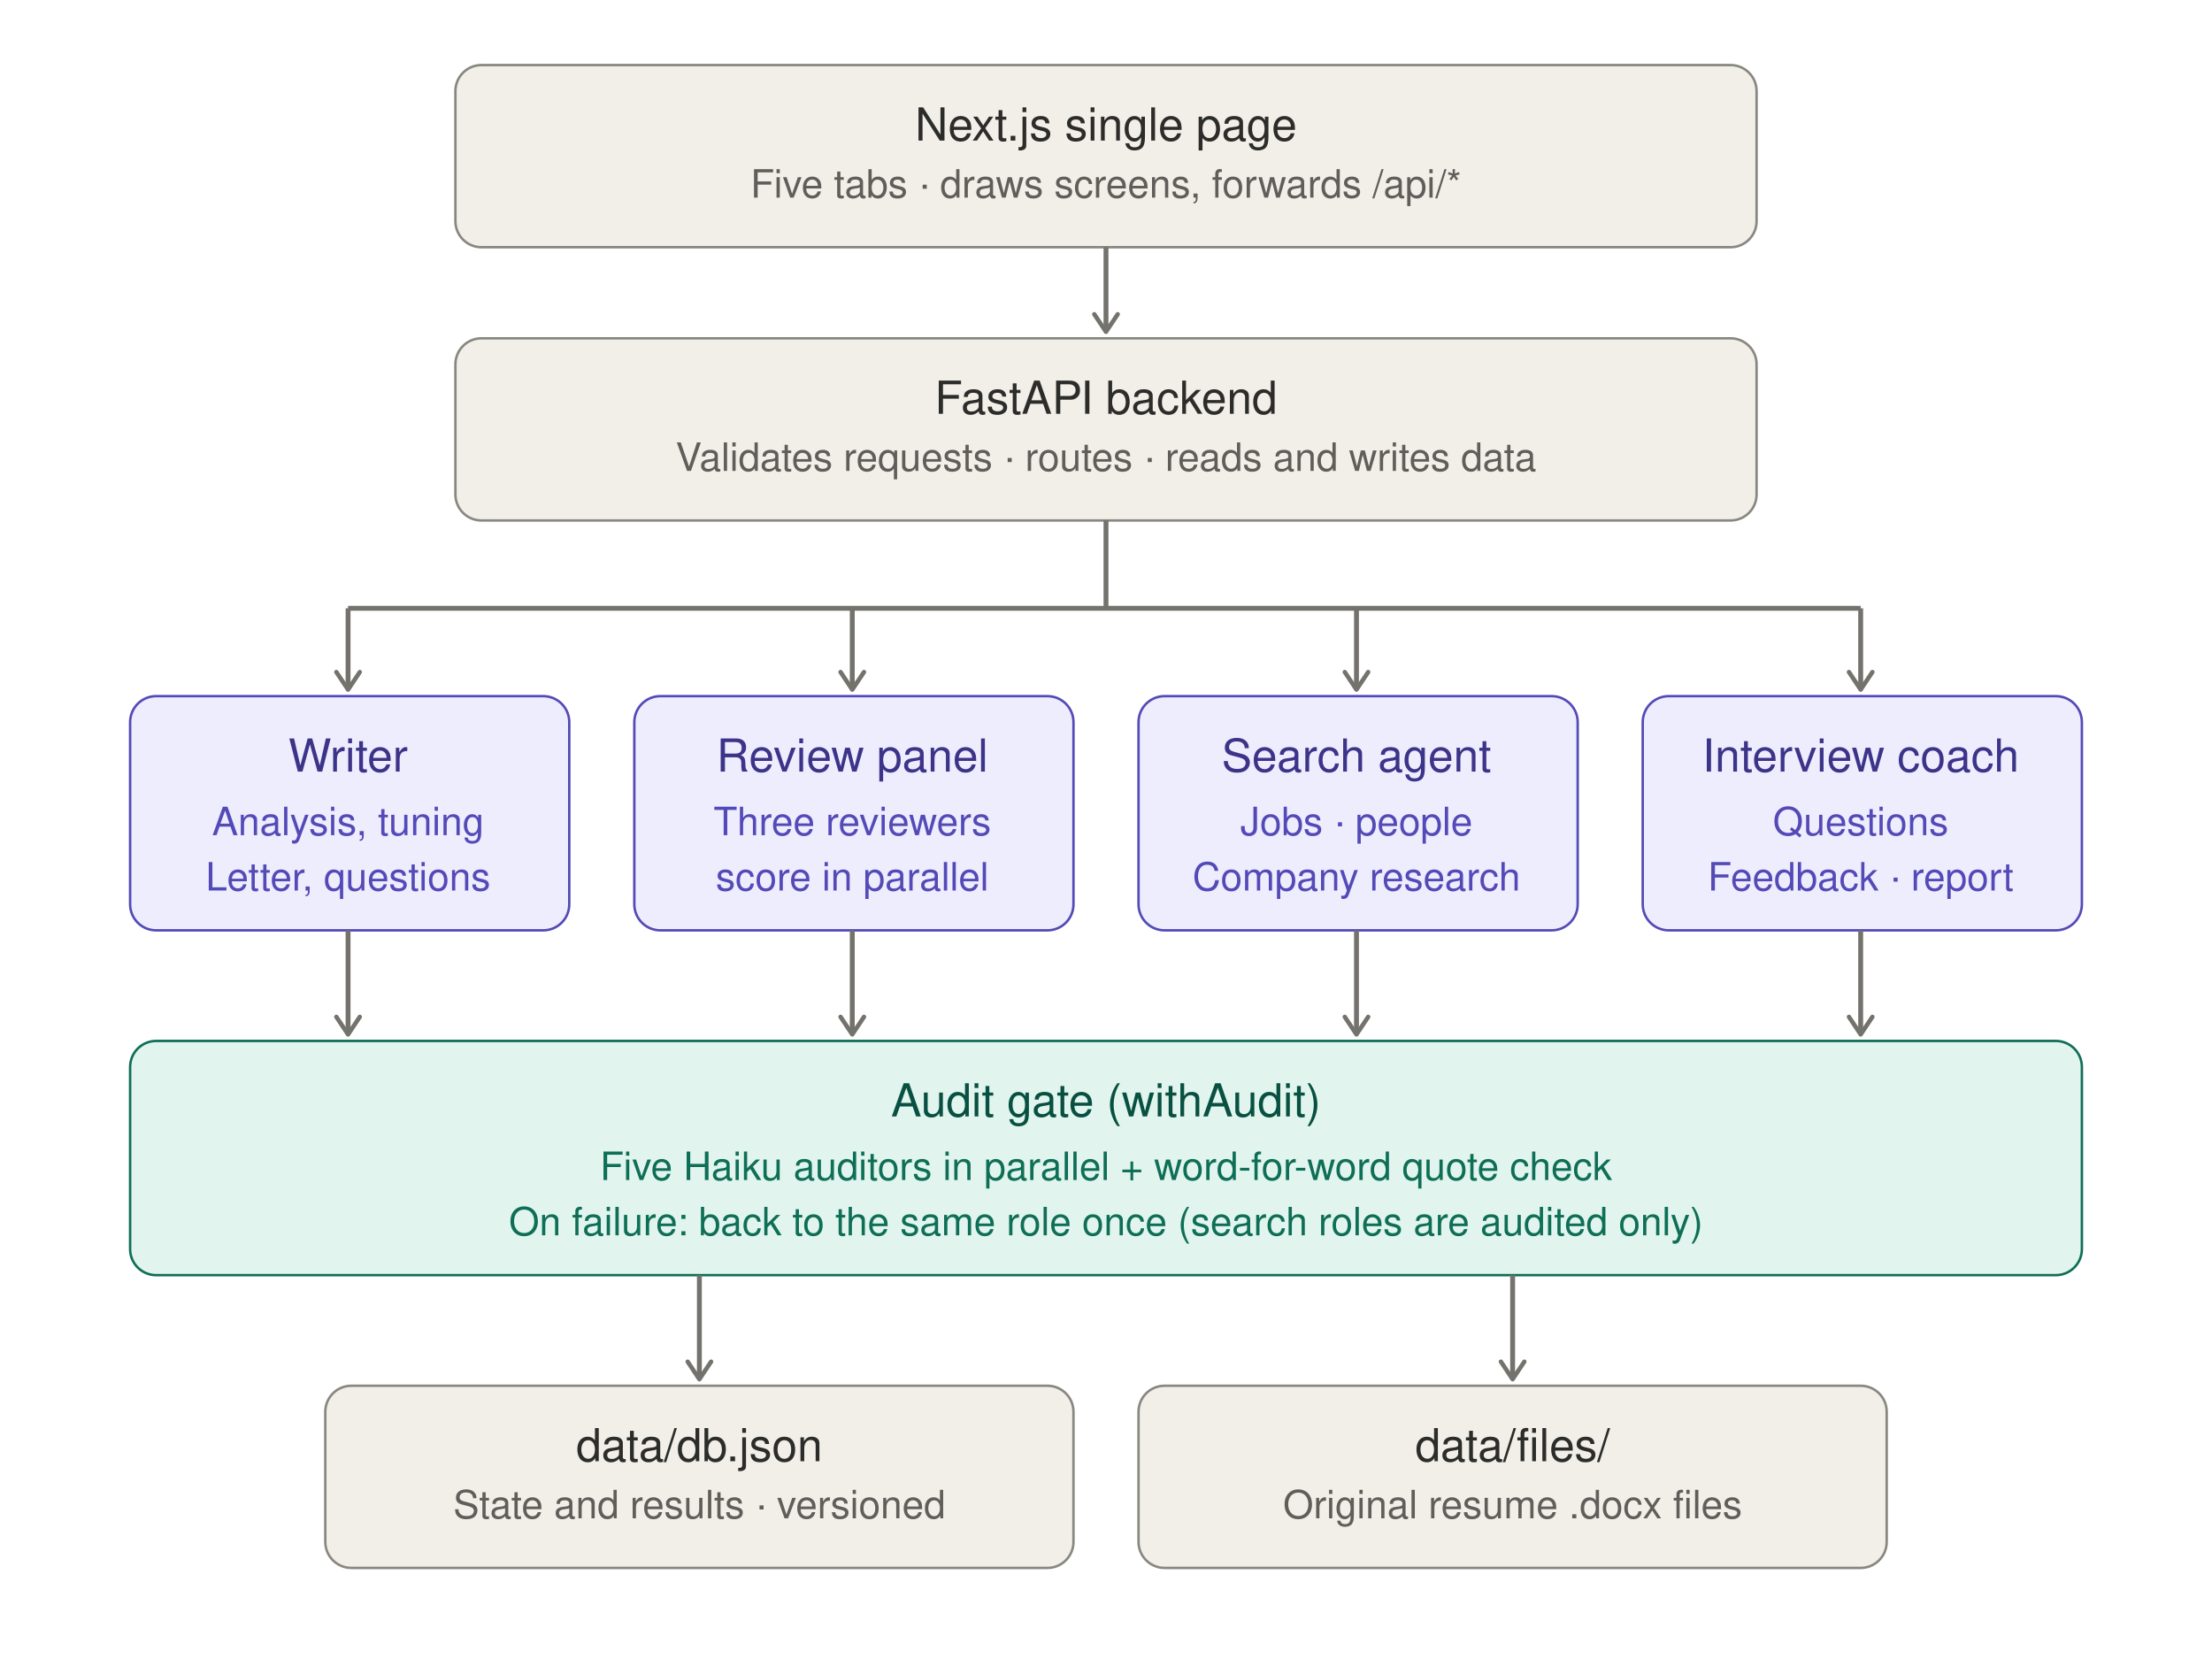
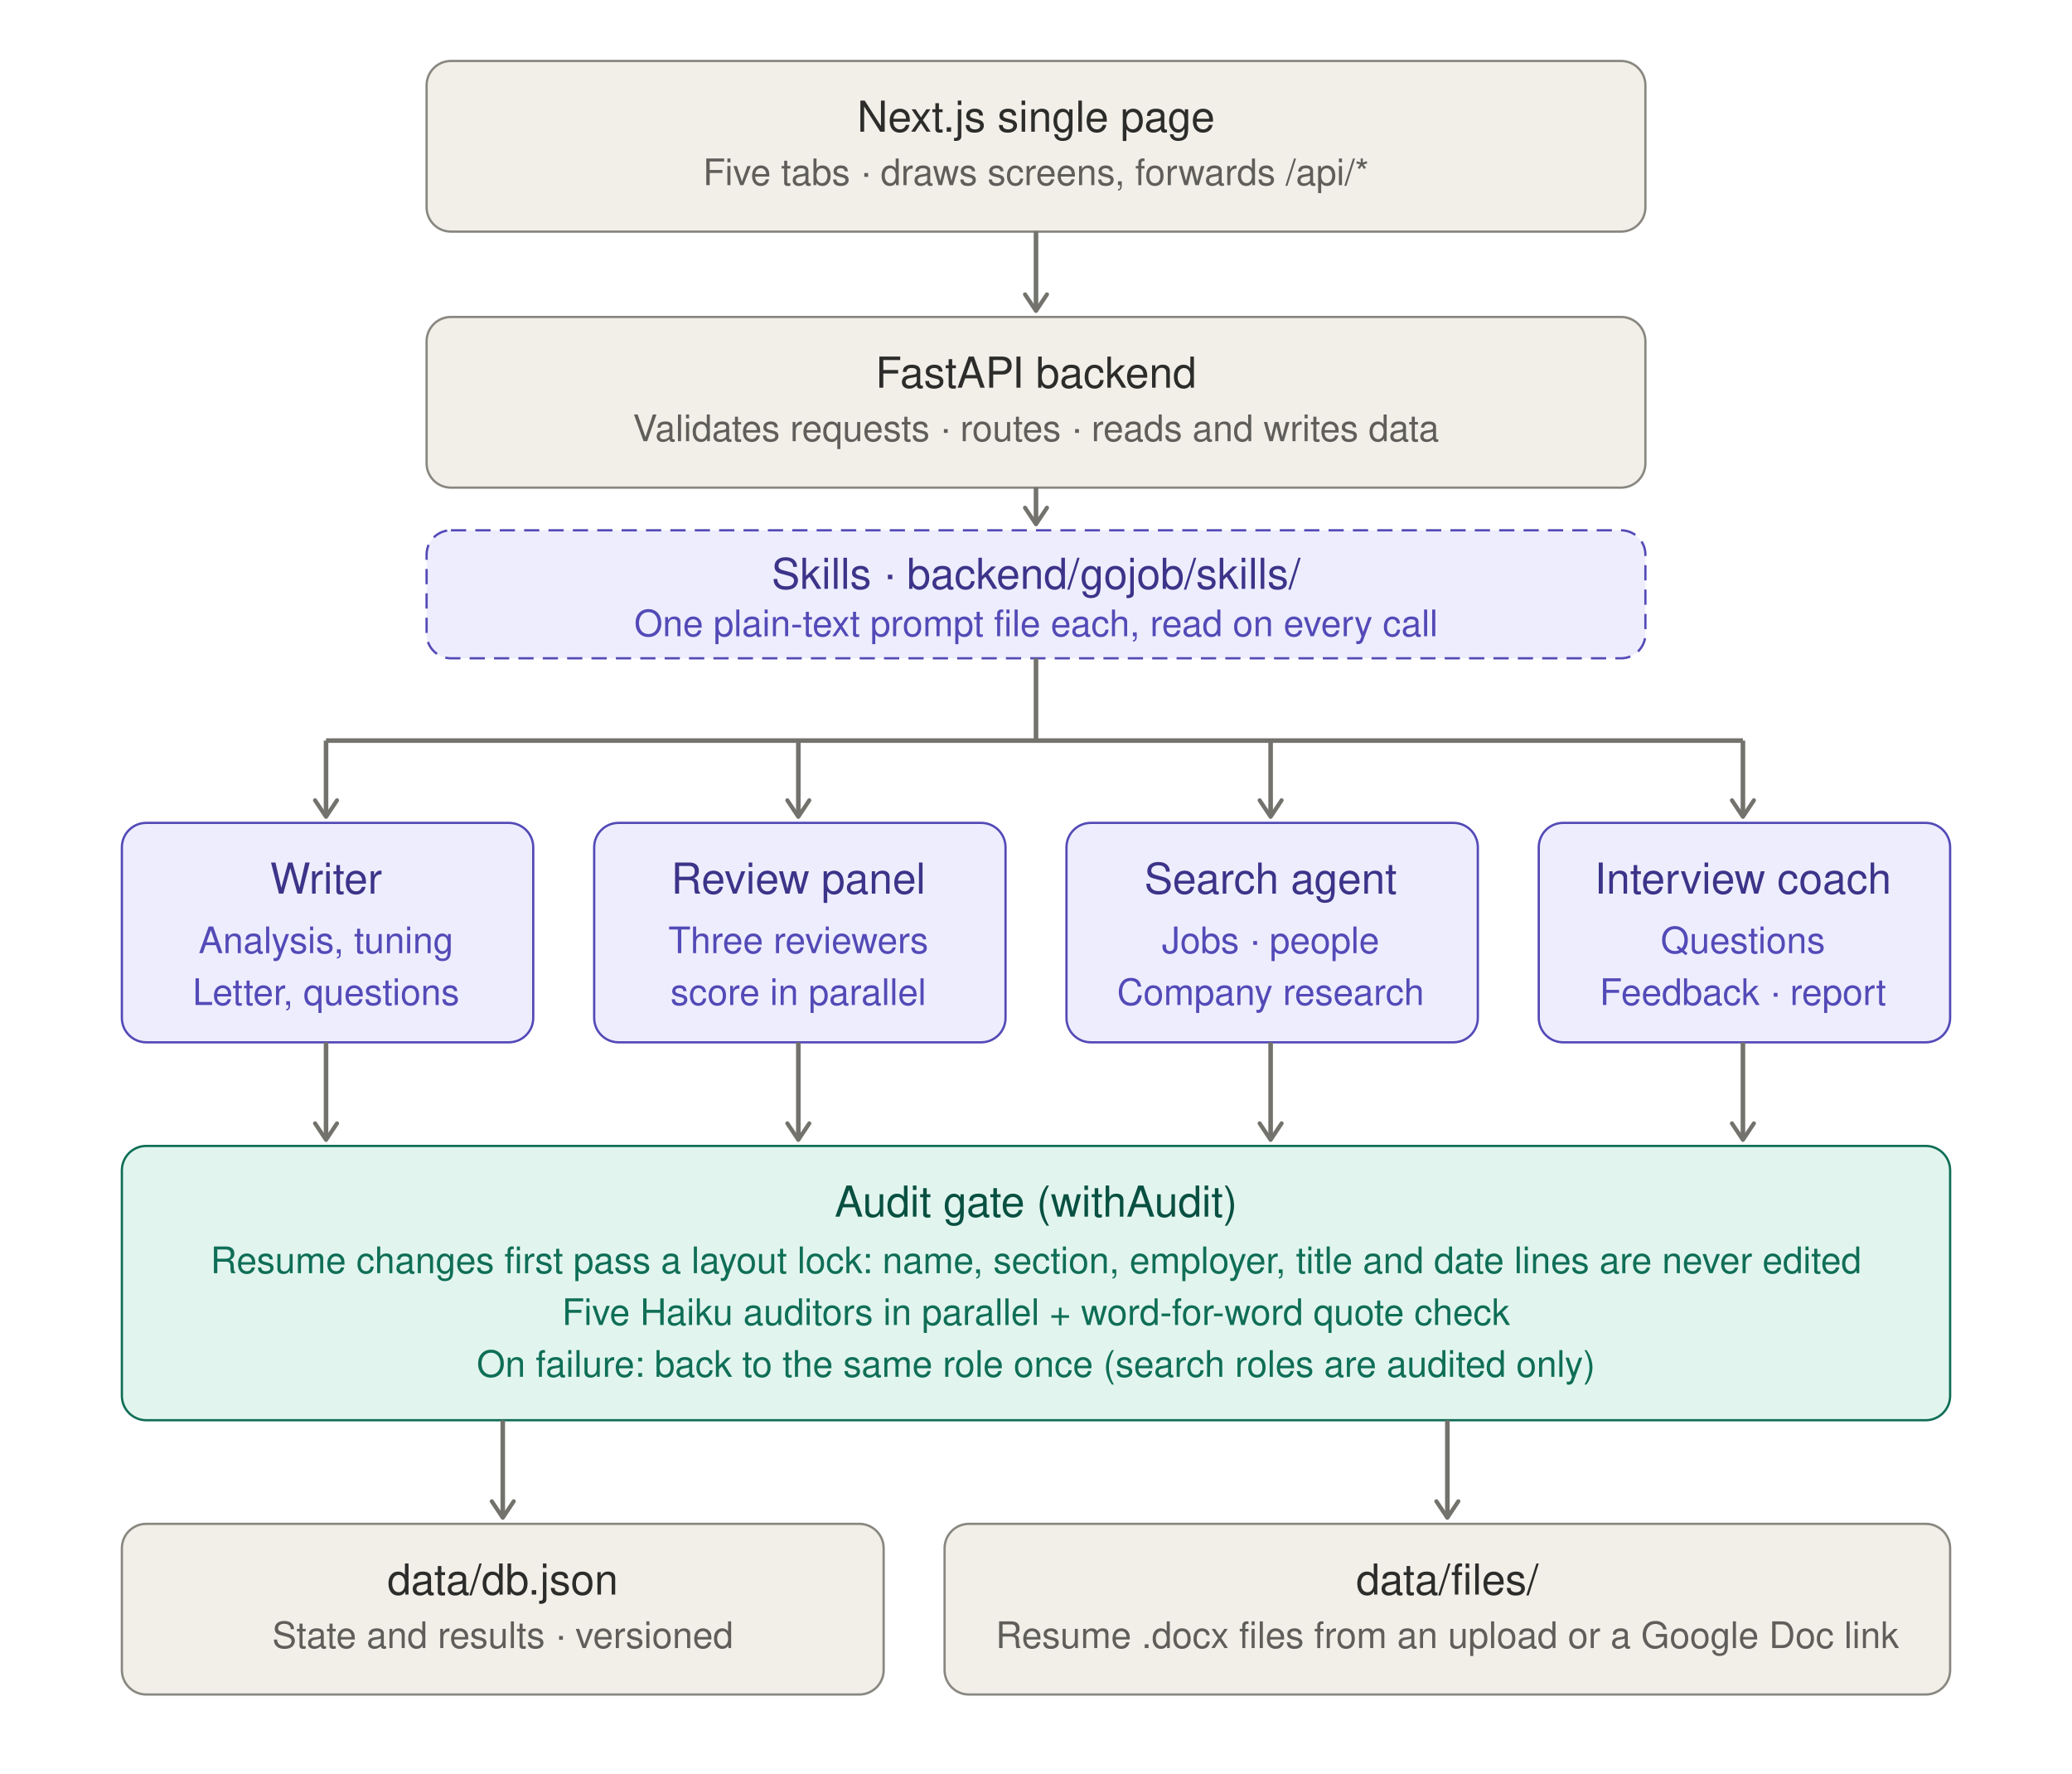
- <svg xmlns="http://www.w3.org/2000/svg" width="680" height="510" viewBox="0 0 680 510" role="img" aria-labelledby="t d">
+ <svg xmlns="http://www.w3.org/2000/svg" width="680" height="582" viewBox="0 0 680 582" role="img" aria-labelledby="t d">
  <style>
  text { font-family: -apple-system, BlinkMacSystemFont, "Segoe UI", Helvetica, Arial, sans-serif; text-anchor: middle; dominant-baseline: central; }
  .th { font-size: 14px; font-weight: 500; }
  .ts { font-size: 12px; }
  .arr { stroke: #73726c; stroke-width: 1.5; fill: none; }
  .gray rect { fill: #F1EFE8; stroke: #888780; }
  .gray .th { fill: #2C2C2A; } .gray .ts { fill: #5F5E5A; }
  .purple rect { fill: #EEEDFE; stroke: #534AB7; }
  .purple .th { fill: #3C3489; } .purple .ts { fill: #534AB7; }
  .teal rect { fill: #E1F5EE; stroke: #0F6E56; }
  .teal .th { fill: #085041; } .teal .ts { fill: #0F6E56; }
+   .dash rect { stroke-dasharray: 5 3; }
  rect { stroke-width: 0.75; }
</style>
  <defs>
    <marker id="arrow" viewBox="0 0 10 10" refX="8" refY="5" markerWidth="6" markerHeight="6" orient="auto">
      <path d="M2 1L8 5L2 9" fill="none" stroke="#73726c" stroke-width="1.5" stroke-linecap="round" stroke-linejoin="round" />
    </marker>
  </defs>
-   <rect x="0" y="0" width="680" height="510" fill="#ffffff" stroke="none" />
+   <rect x="0" y="0" width="680" height="582" fill="#ffffff" stroke="none" />
  <g class="gray">
    <rect x="140" y="20" width="400" height="56" rx="8" />
    <text class="th" x="340" y="40">Next.js single page</text>
    <text class="ts" x="340" y="58">Five tabs · draws screens, forwards /api/*</text>
  </g>
  <line class="arr" x1="340" y1="76" x2="340" y2="102" marker-end="url(#arrow)" />
  <g class="gray">
    <rect x="140" y="104" width="400" height="56" rx="8" />
    <text class="th" x="340" y="124">FastAPI backend</text>
    <text class="ts" x="340" y="142">Validates requests · routes · reads and writes data</text>
  </g>
-   <path class="arr" d="M340 160V187" />
-   <path class="arr" d="M107 187H572" />
-   <line class="arr" x1="107" y1="187" x2="107" y2="212" marker-end="url(#arrow)" />
-   <line class="arr" x1="262" y1="187" x2="262" y2="212" marker-end="url(#arrow)" />
-   <line class="arr" x1="417" y1="187" x2="417" y2="212" marker-end="url(#arrow)" />
-   <line class="arr" x1="572" y1="187" x2="572" y2="212" marker-end="url(#arrow)" />
+   <line class="arr" x1="340" y1="160" x2="340" y2="172" marker-end="url(#arrow)" />
+   <g class="purple dash">
+     <rect x="140" y="174" width="400" height="42" rx="8" />
+     <text class="th" x="340" y="190">Skills · backend/gojob/skills/</text>
+     <text class="ts" x="340" y="206">One plain-text prompt file each, read on every call</text>
+   </g>
+   <path class="arr" d="M340 216V243" />
+   <path class="arr" d="M107 243H572" />
+   <line class="arr" x1="107" y1="243" x2="107" y2="268" marker-end="url(#arrow)" />
+   <line class="arr" x1="262" y1="243" x2="262" y2="268" marker-end="url(#arrow)" />
+   <line class="arr" x1="417" y1="243" x2="417" y2="268" marker-end="url(#arrow)" />
+   <line class="arr" x1="572" y1="243" x2="572" y2="268" marker-end="url(#arrow)" />
  <g class="purple">
-     <rect x="40" y="214" width="135" height="72" rx="8" />
-     <text class="th" x="107" y="234">Writer</text>
-     <text class="ts" x="107" y="254">Analysis, tuning</text>
-     <text class="ts" x="107" y="271">Letter, questions</text>
+     <rect x="40" y="270" width="135" height="72" rx="8" />
+     <text class="th" x="107" y="290">Writer</text>
+     <text class="ts" x="107" y="310">Analysis, tuning</text>
+     <text class="ts" x="107" y="327">Letter, questions</text>
  </g>
  <g class="purple">
-     <rect x="195" y="214" width="135" height="72" rx="8" />
-     <text class="th" x="262" y="234">Review panel</text>
-     <text class="ts" x="262" y="254">Three reviewers</text>
-     <text class="ts" x="262" y="271">score in parallel</text>
+     <rect x="195" y="270" width="135" height="72" rx="8" />
+     <text class="th" x="262" y="290">Review panel</text>
+     <text class="ts" x="262" y="310">Three reviewers</text>
+     <text class="ts" x="262" y="327">score in parallel</text>
  </g>
  <g class="purple">
-     <rect x="350" y="214" width="135" height="72" rx="8" />
-     <text class="th" x="417" y="234">Search agent</text>
-     <text class="ts" x="417" y="254">Jobs · people</text>
-     <text class="ts" x="417" y="271">Company research</text>
+     <rect x="350" y="270" width="135" height="72" rx="8" />
+     <text class="th" x="417" y="290">Search agent</text>
+     <text class="ts" x="417" y="310">Jobs · people</text>
+     <text class="ts" x="417" y="327">Company research</text>
  </g>
  <g class="purple">
-     <rect x="505" y="214" width="135" height="72" rx="8" />
-     <text class="th" x="572" y="234">Interview coach</text>
-     <text class="ts" x="572" y="254">Questions</text>
-     <text class="ts" x="572" y="271">Feedback · report</text>
+     <rect x="505" y="270" width="135" height="72" rx="8" />
+     <text class="th" x="572" y="290">Interview coach</text>
+     <text class="ts" x="572" y="310">Questions</text>
+     <text class="ts" x="572" y="327">Feedback · report</text>
  </g>
-   <line class="arr" x1="107" y1="286" x2="107" y2="318" marker-end="url(#arrow)" />
-   <line class="arr" x1="262" y1="286" x2="262" y2="318" marker-end="url(#arrow)" />
-   <line class="arr" x1="417" y1="286" x2="417" y2="318" marker-end="url(#arrow)" />
-   <line class="arr" x1="572" y1="286" x2="572" y2="318" marker-end="url(#arrow)" />
+   <line class="arr" x1="107" y1="342" x2="107" y2="374" marker-end="url(#arrow)" />
+   <line class="arr" x1="262" y1="342" x2="262" y2="374" marker-end="url(#arrow)" />
+   <line class="arr" x1="417" y1="342" x2="417" y2="374" marker-end="url(#arrow)" />
+   <line class="arr" x1="572" y1="342" x2="572" y2="374" marker-end="url(#arrow)" />
  <g class="teal">
-     <rect x="40" y="320" width="600" height="72" rx="8" />
-     <text class="th" x="340" y="340">Audit gate (withAudit)</text>
-     <text class="ts" x="340" y="360">Five Haiku auditors in parallel + word-for-word quote check</text>
-     <text class="ts" x="340" y="377">On failure: back to the same role once (search roles are audited only)</text>
+     <rect x="40" y="376" width="600" height="90" rx="8" />
+     <text class="th" x="340" y="396">Audit gate (withAudit)</text>
+     <text class="ts" x="340" y="415">Resume changes first pass a layout lock: name, section, employer, title and date lines are never edited</text>
+     <text class="ts" x="340" y="432">Five Haiku auditors in parallel + word-for-word quote check</text>
+     <text class="ts" x="340" y="449">On failure: back to the same role once (search roles are audited only)</text>
  </g>
-   <line class="arr" x1="215" y1="392" x2="215" y2="424" marker-end="url(#arrow)" />
-   <line class="arr" x1="465" y1="392" x2="465" y2="424" marker-end="url(#arrow)" />
+   <line class="arr" x1="165" y1="466" x2="165" y2="498" marker-end="url(#arrow)" />
+   <line class="arr" x1="475" y1="466" x2="475" y2="498" marker-end="url(#arrow)" />
  <g class="gray">
-     <rect x="100" y="426" width="230" height="56" rx="8" />
-     <text class="th" x="215" y="446">data/db.json</text>
-     <text class="ts" x="215" y="464">State and results · versioned</text>
+     <rect x="40" y="500" width="250" height="56" rx="8" />
+     <text class="th" x="165" y="520">data/db.json</text>
+     <text class="ts" x="165" y="538">State and results · versioned</text>
  </g>
  <g class="gray">
-     <rect x="350" y="426" width="230" height="56" rx="8" />
-     <text class="th" x="465" y="446">data/files/</text>
-     <text class="ts" x="465" y="464">Original resume .docx files</text>
+     <rect x="310" y="500" width="330" height="56" rx="8" />
+     <text class="th" x="475" y="520">data/files/</text>
+     <text class="ts" x="475" y="538">Resume .docx files from an upload or a Google Doc link</text>
  </g>
</svg>
